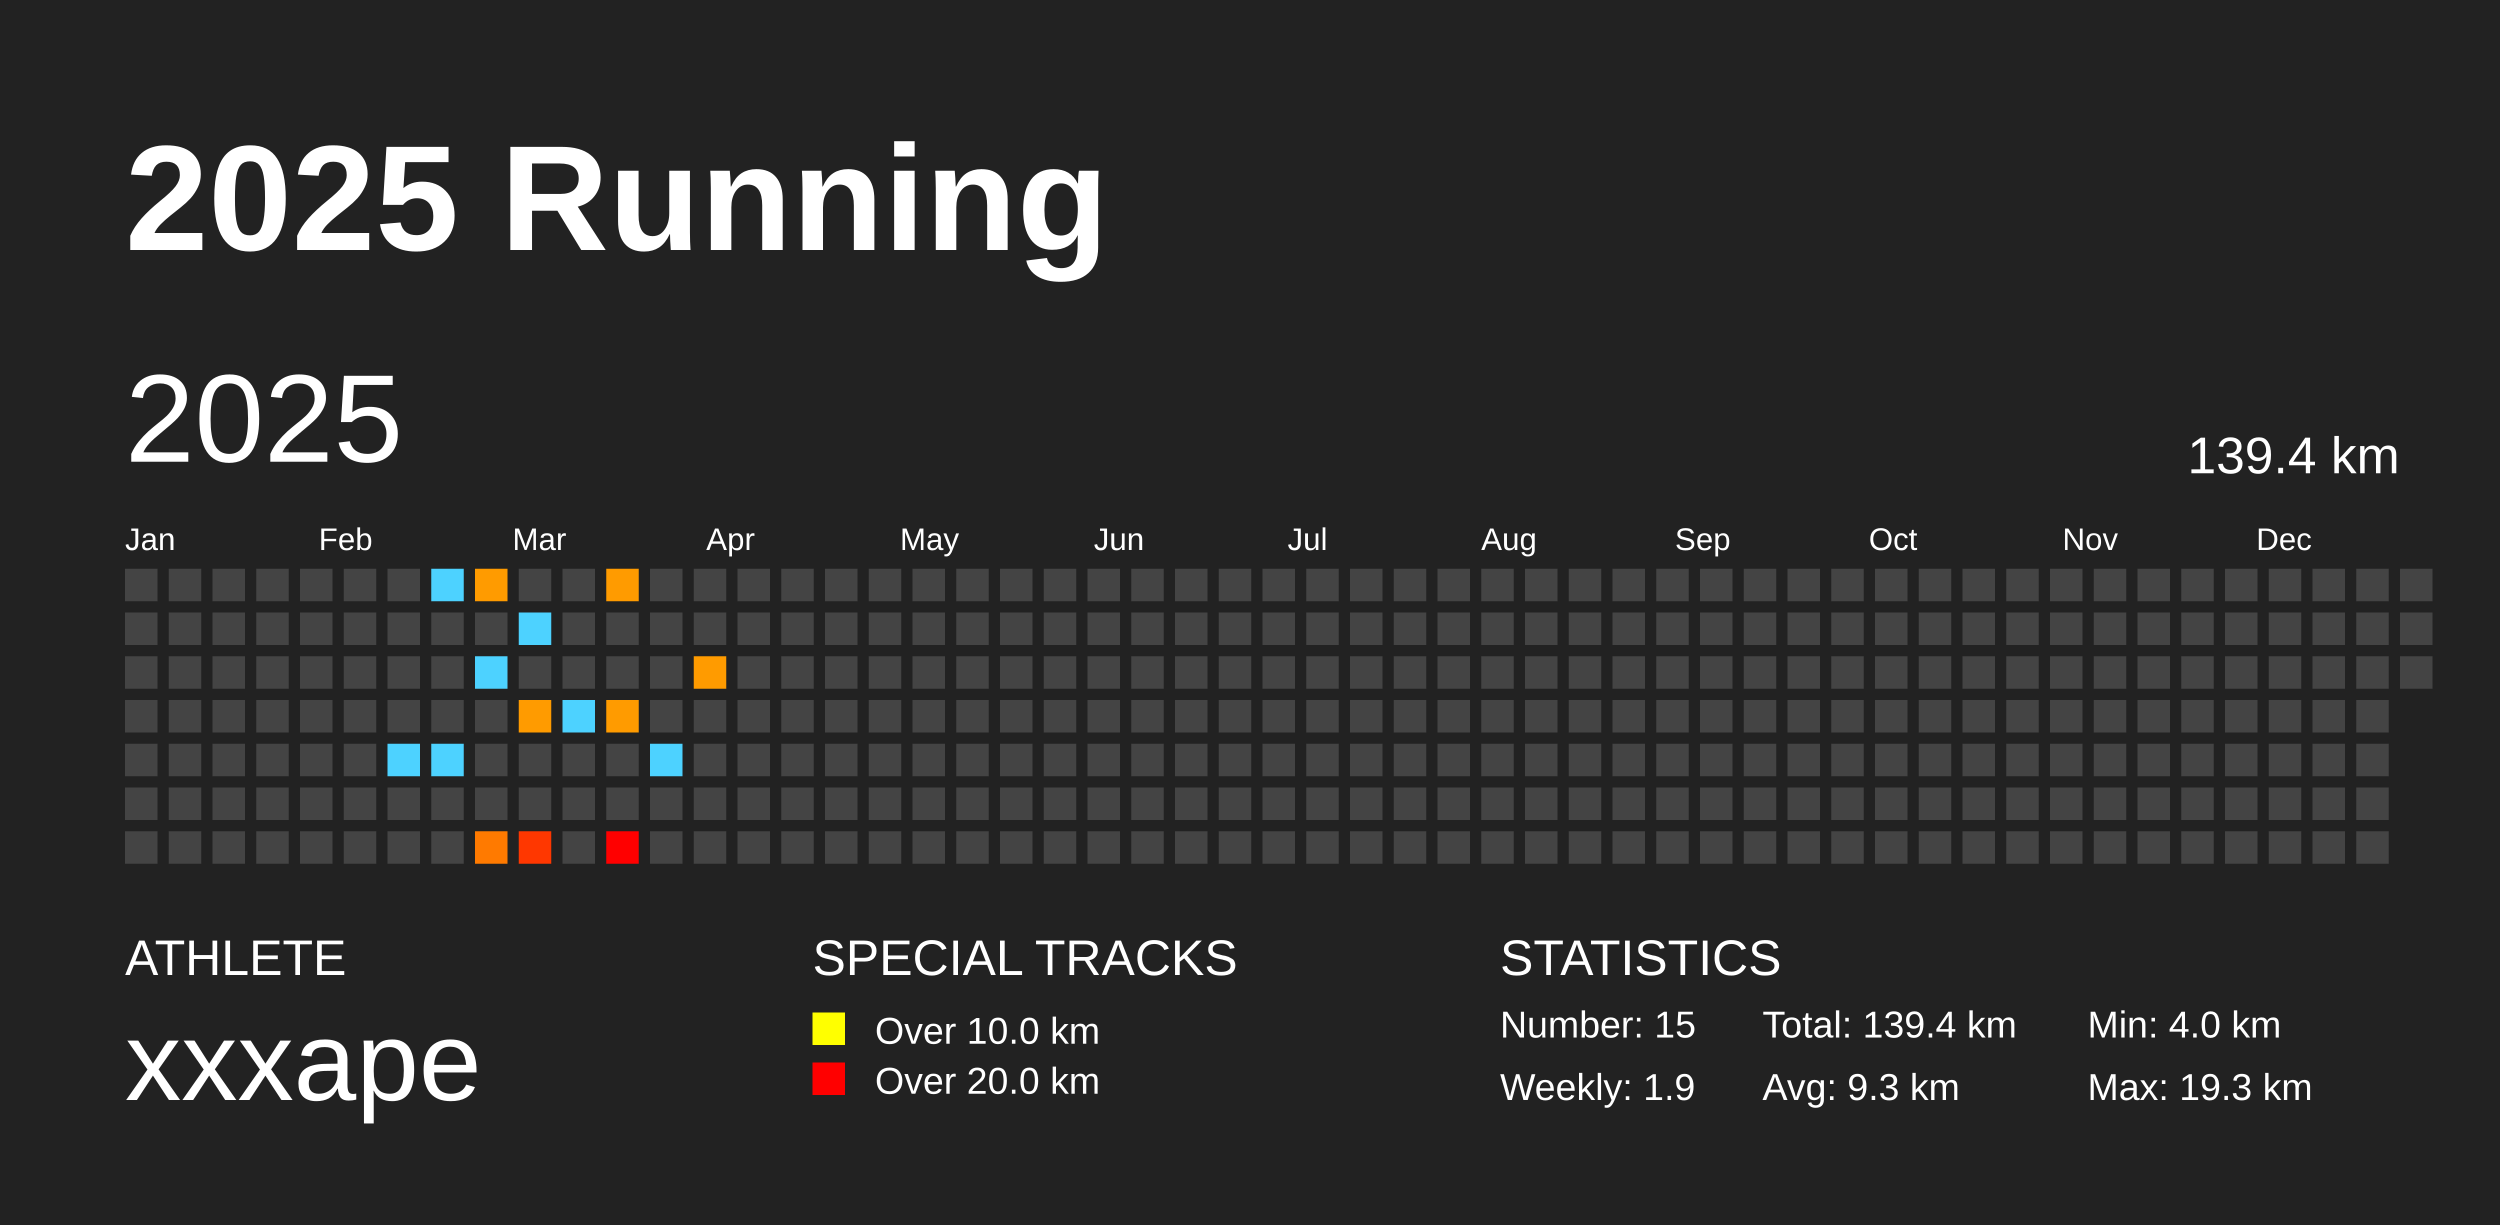
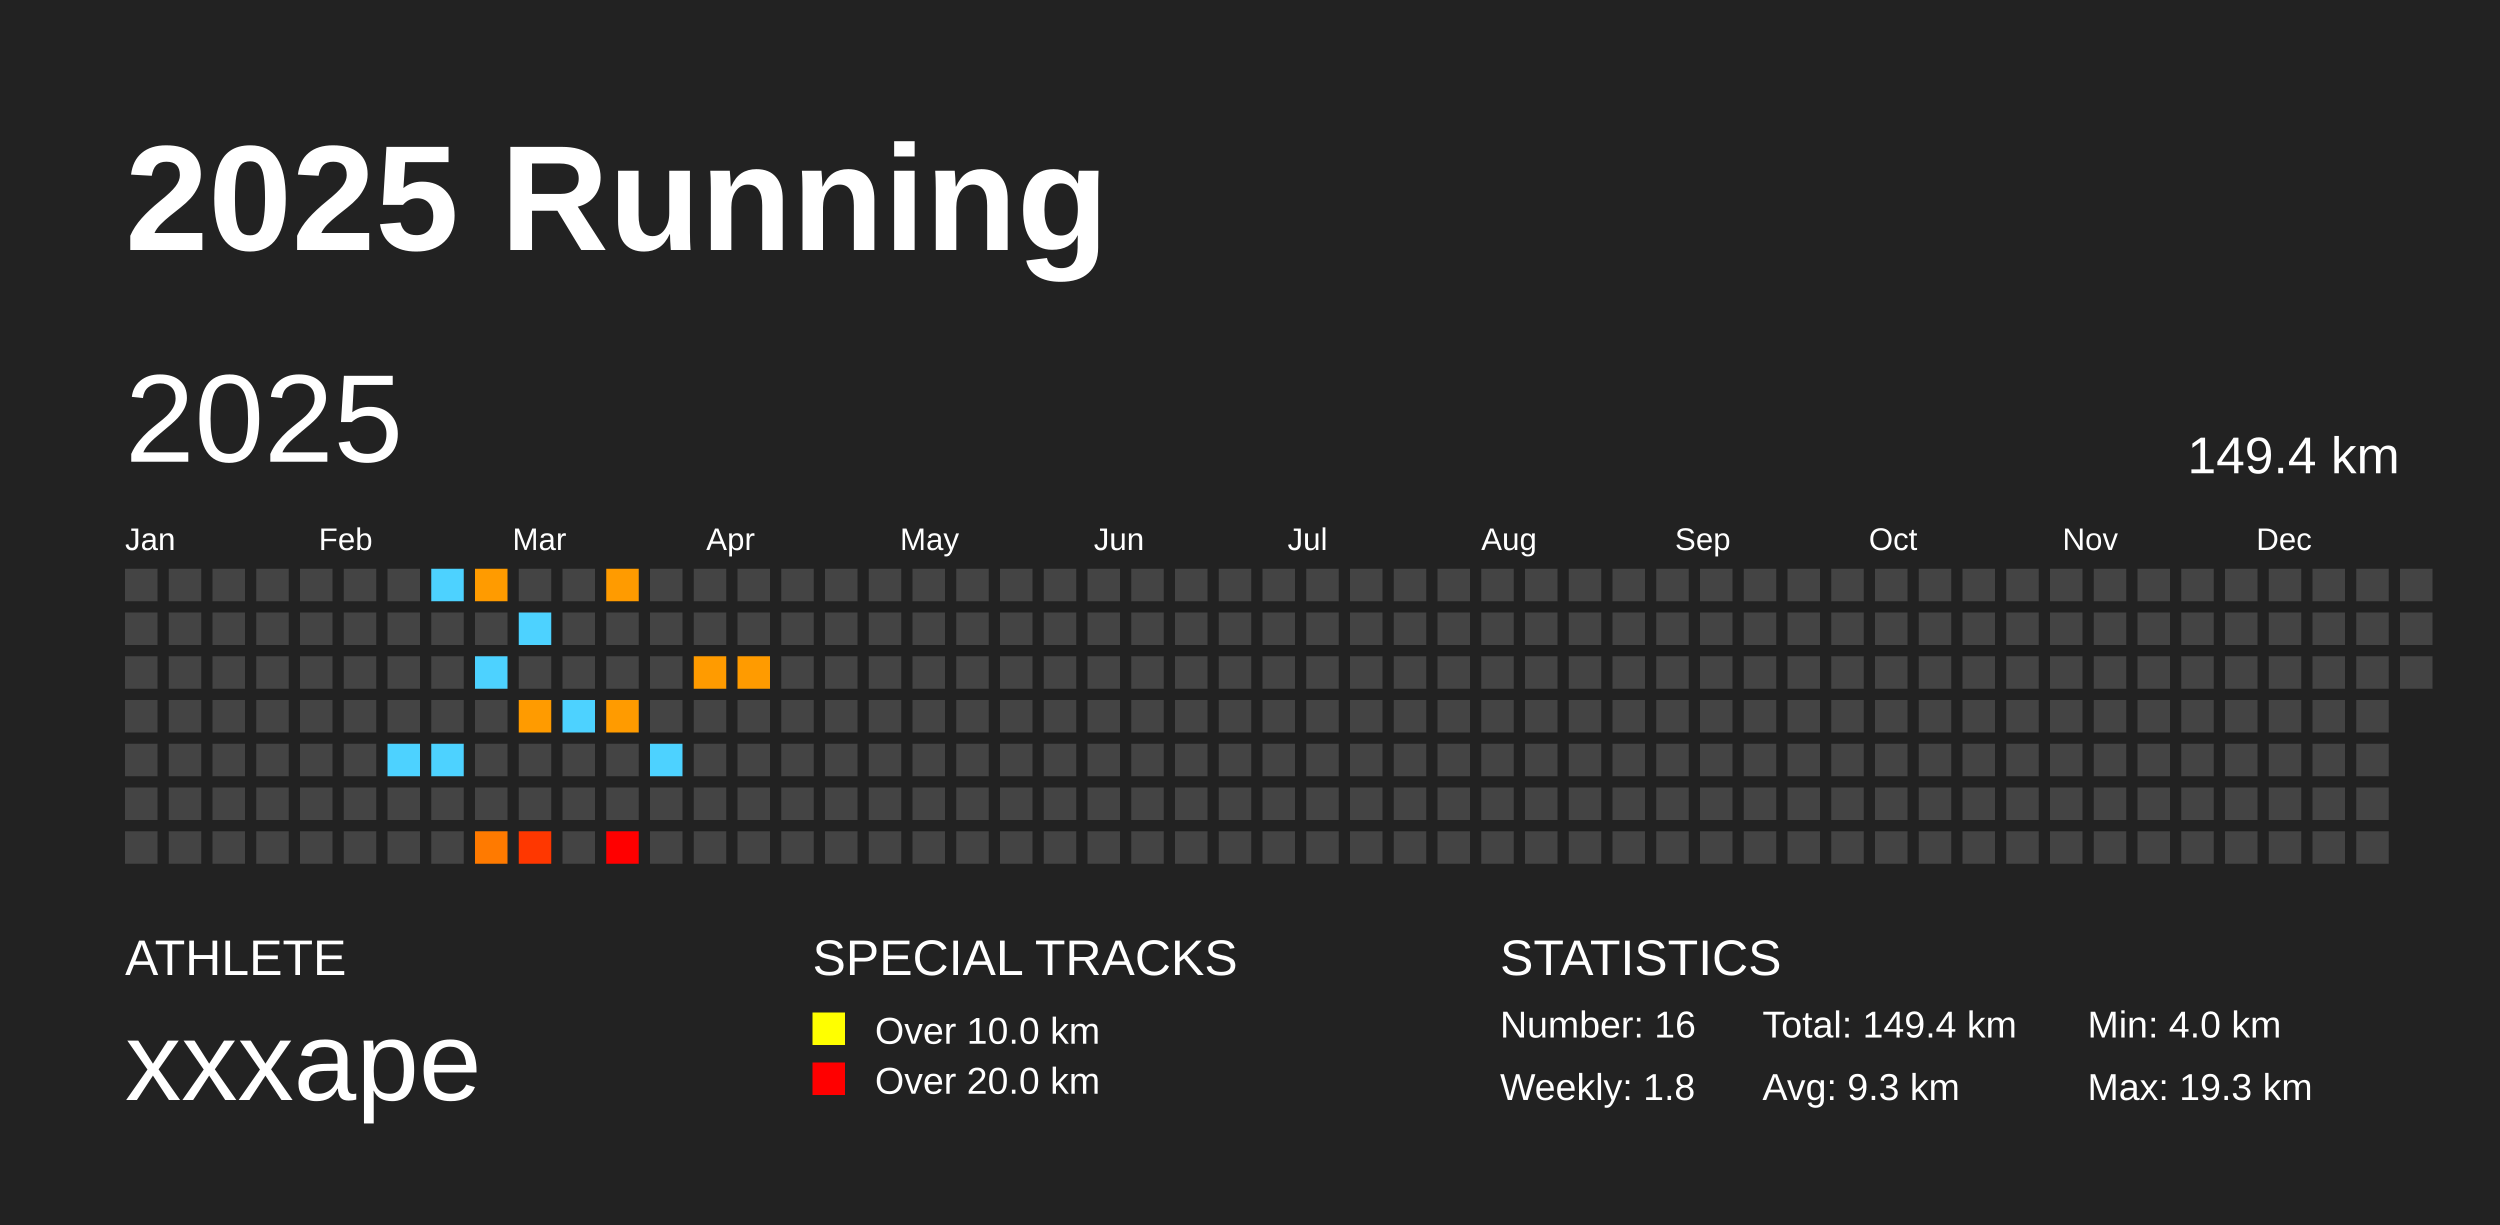
<svg xmlns="http://www.w3.org/2000/svg" baseProfile="full" height="98mm" version="1.1" viewBox="0,0,200,98" width="200mm">
  <defs />
  <rect fill="#222222" height="98" width="200" x="0" y="0" />
  <text fill="#FFFFFF" style="font-size:12px; font-family:Arial; font-weight:bold;" x="10" y="20">2025 Running</text>
  <text fill="#FFFFFF" style="font-size:4px; font-family:Arial" x="10" y="78">ATHLETE</text>
  <text fill="#FFFFFF" style="font-size:9px; font-family:Arial" x="10" y="88">xxxape</text>
  <text fill="#FFFFFF" style="font-size:4px; font-family:Arial" x="65" y="78">SPECIAL TRACKS</text>
  <rect fill="yellow" height="2.6" width="2.6" x="65" y="81" />
  <text fill="#FFFFFF" style="font-size:3px; font-family:Arial" x="70" y="83.5">Over 10.0 km</text>
  <rect fill="red" height="2.6" width="2.6" x="65" y="85" />
  <text fill="#FFFFFF" style="font-size:3px; font-family:Arial" x="70" y="87.5">Over 20.0 km</text>
  <text fill="#FFFFFF" style="font-size:4px; font-family:Arial" x="120" y="78">STATISTICS</text>
-   <text fill="#FFFFFF" style="font-size:3px; font-family:Arial" x="120" y="83">Number: 15</text>
-   <text fill="#FFFFFF" style="font-size:3px; font-family:Arial" x="120" y="88">Weekly: 1.9</text>
-   <text fill="#FFFFFF" style="font-size:3px; font-family:Arial" x="141" y="83">Total: 139.4 km</text>
+   <text fill="#FFFFFF" style="font-size:3px; font-family:Arial" x="120" y="83">Number: 16</text>
+   <text fill="#FFFFFF" style="font-size:3px; font-family:Arial" x="120" y="88">Weekly: 1.8</text>
+   <text fill="#FFFFFF" style="font-size:3px; font-family:Arial" x="141" y="83">Total: 149.4 km</text>
  <text fill="#FFFFFF" style="font-size:3px; font-family:Arial" x="141" y="88">Avg: 9.3 km</text>
  <text fill="#FFFFFF" style="font-size:3px; font-family:Arial" x="167" y="83">Min: 4.0 km</text>
  <text fill="#FFFFFF" style="font-size:3px; font-family:Arial" x="167" y="88">Max: 19.3 km</text>
  <text dominant-baseline="hanging" fill="#FFFFFF" style="font-size:10.0px; font-family:Arial;" x="10" y="30">2025</text>
-   <text dominant-baseline="hanging" fill="#FFFFFF" style="font-size:4.125px; font-family:Arial;" x="175" y="35">139.4 km</text>
+   <text dominant-baseline="hanging" fill="#FFFFFF" style="font-size:4.125px; font-family:Arial;" x="175" y="35">149.4 km</text>
  <text fill="#FFFFFF" style="font-size:2.5px; font-family:Arial" x="10.0" y="44">Jan</text>
  <text fill="#FFFFFF" style="font-size:2.5px; font-family:Arial" x="25.5" y="44">Feb</text>
  <text fill="#FFFFFF" style="font-size:2.5px; font-family:Arial" x="41.0" y="44">Mar</text>
  <text fill="#FFFFFF" style="font-size:2.5px; font-family:Arial" x="56.5" y="44">Apr</text>
  <text fill="#FFFFFF" style="font-size:2.5px; font-family:Arial" x="72.0" y="44">May</text>
  <text fill="#FFFFFF" style="font-size:2.5px; font-family:Arial" x="87.5" y="44">Jun</text>
  <text fill="#FFFFFF" style="font-size:2.5px; font-family:Arial" x="103.0" y="44">Jul</text>
  <text fill="#FFFFFF" style="font-size:2.5px; font-family:Arial" x="118.5" y="44">Aug</text>
  <text fill="#FFFFFF" style="font-size:2.5px; font-family:Arial" x="134.0" y="44">Sep</text>
  <text fill="#FFFFFF" style="font-size:2.5px; font-family:Arial" x="149.5" y="44">Oct</text>
  <text fill="#FFFFFF" style="font-size:2.5px; font-family:Arial" x="165.0" y="44">Nov</text>
  <text fill="#FFFFFF" style="font-size:2.5px; font-family:Arial" x="180.5" y="44">Dec</text>
  <rect fill="#444444" height="2.6" width="2.6" x="10.0" y="45.5" />
  <rect fill="#444444" height="2.6" width="2.6" x="10.0" y="49.0" />
  <rect fill="#444444" height="2.6" width="2.6" x="10.0" y="52.5" />
  <rect fill="#444444" height="2.6" width="2.6" x="10.0" y="56.0" />
  <rect fill="#444444" height="2.6" width="2.6" x="10.0" y="59.5" />
  <rect fill="#444444" height="2.6" width="2.6" x="10.0" y="63.0" />
  <rect fill="#444444" height="2.6" width="2.6" x="10.0" y="66.5" />
  <rect fill="#444444" height="2.6" width="2.6" x="13.5" y="45.5" />
  <rect fill="#444444" height="2.6" width="2.6" x="13.5" y="49.0" />
  <rect fill="#444444" height="2.6" width="2.6" x="13.5" y="52.5" />
  <rect fill="#444444" height="2.6" width="2.6" x="13.5" y="56.0" />
  <rect fill="#444444" height="2.6" width="2.6" x="13.5" y="59.5" />
  <rect fill="#444444" height="2.6" width="2.6" x="13.5" y="63.0" />
  <rect fill="#444444" height="2.6" width="2.6" x="13.5" y="66.5" />
  <rect fill="#444444" height="2.6" width="2.6" x="17.0" y="45.5" />
  <rect fill="#444444" height="2.6" width="2.6" x="17.0" y="49.0" />
  <rect fill="#444444" height="2.6" width="2.6" x="17.0" y="52.5" />
  <rect fill="#444444" height="2.6" width="2.6" x="17.0" y="56.0" />
  <rect fill="#444444" height="2.6" width="2.6" x="17.0" y="59.5" />
  <rect fill="#444444" height="2.6" width="2.6" x="17.0" y="63.0" />
  <rect fill="#444444" height="2.6" width="2.6" x="17.0" y="66.5" />
  <rect fill="#444444" height="2.6" width="2.6" x="20.5" y="45.5" />
  <rect fill="#444444" height="2.6" width="2.6" x="20.5" y="49.0" />
  <rect fill="#444444" height="2.6" width="2.6" x="20.5" y="52.5" />
  <rect fill="#444444" height="2.6" width="2.6" x="20.5" y="56.0" />
  <rect fill="#444444" height="2.6" width="2.6" x="20.5" y="59.5" />
  <rect fill="#444444" height="2.6" width="2.6" x="20.5" y="63.0" />
  <rect fill="#444444" height="2.6" width="2.6" x="20.5" y="66.5" />
  <rect fill="#444444" height="2.6" width="2.6" x="24.0" y="45.5" />
  <rect fill="#444444" height="2.6" width="2.6" x="24.0" y="49.0" />
  <rect fill="#444444" height="2.6" width="2.6" x="24.0" y="52.5" />
  <rect fill="#444444" height="2.6" width="2.6" x="24.0" y="56.0" />
  <rect fill="#444444" height="2.6" width="2.6" x="24.0" y="59.5" />
  <rect fill="#444444" height="2.6" width="2.6" x="24.0" y="63.0" />
  <rect fill="#444444" height="2.6" width="2.6" x="24.0" y="66.5" />
  <rect fill="#444444" height="2.6" width="2.6" x="27.5" y="45.5" />
  <rect fill="#444444" height="2.6" width="2.6" x="27.5" y="49.0" />
  <rect fill="#444444" height="2.6" width="2.6" x="27.5" y="52.5" />
  <rect fill="#444444" height="2.6" width="2.6" x="27.5" y="56.0" />
  <rect fill="#444444" height="2.6" width="2.6" x="27.5" y="59.5" />
  <rect fill="#444444" height="2.6" width="2.6" x="27.5" y="63.0" />
  <rect fill="#444444" height="2.6" width="2.6" x="27.5" y="66.5" />
  <rect fill="#444444" height="2.6" width="2.6" x="31.0" y="45.5" />
  <rect fill="#444444" height="2.6" width="2.6" x="31.0" y="49.0" />
  <rect fill="#444444" height="2.6" width="2.6" x="31.0" y="52.5" />
  <rect fill="#444444" height="2.6" width="2.6" x="31.0" y="56.0" />
  <rect fill="#4dd2ff" height="2.6" width="2.6" x="31.0" y="59.5" />
  <rect fill="#444444" height="2.6" width="2.6" x="31.0" y="63.0" />
  <rect fill="#444444" height="2.6" width="2.6" x="31.0" y="66.5" />
  <rect fill="#4dd2ff" height="2.6" width="2.6" x="34.5" y="45.5" />
  <rect fill="#444444" height="2.6" width="2.6" x="34.5" y="49.0" />
  <rect fill="#444444" height="2.6" width="2.6" x="34.5" y="52.5" />
  <rect fill="#444444" height="2.6" width="2.6" x="34.5" y="56.0" />
  <rect fill="#4dd2ff" height="2.6" width="2.6" x="34.5" y="59.5" />
  <rect fill="#444444" height="2.6" width="2.6" x="34.5" y="63.0" />
  <rect fill="#444444" height="2.6" width="2.6" x="34.5" y="66.5" />
  <rect fill="#ff9b00" height="2.6" width="2.6" x="38.0" y="45.5" />
  <rect fill="#444444" height="2.6" width="2.6" x="38.0" y="49.0" />
  <rect fill="#4dd2ff" height="2.6" width="2.6" x="38.0" y="52.5" />
  <rect fill="#444444" height="2.6" width="2.6" x="38.0" y="56.0" />
  <rect fill="#444444" height="2.6" width="2.6" x="38.0" y="59.5" />
  <rect fill="#444444" height="2.6" width="2.6" x="38.0" y="63.0" />
  <rect fill="#ff7a00" height="2.6" width="2.6" x="38.0" y="66.5" />
  <rect fill="#444444" height="2.6" width="2.6" x="41.5" y="45.5" />
  <rect fill="#4dd2ff" height="2.6" width="2.6" x="41.5" y="49.0" />
  <rect fill="#444444" height="2.6" width="2.6" x="41.5" y="52.5" />
  <rect fill="#ff9b00" height="2.6" width="2.6" x="41.5" y="56.0" />
  <rect fill="#444444" height="2.6" width="2.6" x="41.5" y="59.5" />
  <rect fill="#444444" height="2.6" width="2.6" x="41.5" y="63.0" />
  <rect fill="#ff3700" height="2.6" width="2.6" x="41.5" y="66.5" />
  <rect fill="#444444" height="2.6" width="2.6" x="45.0" y="45.5" />
  <rect fill="#444444" height="2.6" width="2.6" x="45.0" y="49.0" />
  <rect fill="#444444" height="2.6" width="2.6" x="45.0" y="52.5" />
  <rect fill="#4dd2ff" height="2.6" width="2.6" x="45.0" y="56.0" />
  <rect fill="#444444" height="2.6" width="2.6" x="45.0" y="59.5" />
  <rect fill="#444444" height="2.6" width="2.6" x="45.0" y="63.0" />
  <rect fill="#444444" height="2.6" width="2.6" x="45.0" y="66.5" />
  <rect fill="#ff9b00" height="2.6" width="2.6" x="48.5" y="45.5" />
  <rect fill="#444444" height="2.6" width="2.6" x="48.5" y="49.0" />
  <rect fill="#444444" height="2.6" width="2.6" x="48.5" y="52.5" />
  <rect fill="#ff9b00" height="2.6" width="2.6" x="48.5" y="56.0" />
  <rect fill="#444444" height="2.6" width="2.6" x="48.5" y="59.5" />
  <rect fill="#444444" height="2.6" width="2.6" x="48.5" y="63.0" />
  <rect fill="#ff0000" height="2.6" width="2.6" x="48.5" y="66.5" />
  <rect fill="#444444" height="2.6" width="2.6" x="52.0" y="45.5" />
  <rect fill="#444444" height="2.6" width="2.6" x="52.0" y="49.0" />
  <rect fill="#444444" height="2.6" width="2.6" x="52.0" y="52.5" />
  <rect fill="#444444" height="2.6" width="2.6" x="52.0" y="56.0" />
  <rect fill="#4dd2ff" height="2.6" width="2.6" x="52.0" y="59.5" />
  <rect fill="#444444" height="2.6" width="2.6" x="52.0" y="63.0" />
  <rect fill="#444444" height="2.6" width="2.6" x="52.0" y="66.5" />
  <rect fill="#444444" height="2.6" width="2.6" x="55.5" y="45.5" />
  <rect fill="#444444" height="2.6" width="2.6" x="55.5" y="49.0" />
  <rect fill="#ff9b00" height="2.6" width="2.6" x="55.5" y="52.5" />
  <rect fill="#444444" height="2.6" width="2.6" x="55.5" y="56.0" />
  <rect fill="#444444" height="2.6" width="2.6" x="55.5" y="59.5" />
  <rect fill="#444444" height="2.6" width="2.6" x="55.5" y="63.0" />
  <rect fill="#444444" height="2.6" width="2.6" x="55.5" y="66.5" />
  <rect fill="#444444" height="2.6" width="2.6" x="59.0" y="45.5" />
  <rect fill="#444444" height="2.6" width="2.6" x="59.0" y="49.0" />
-   <rect fill="#444444" height="2.6" width="2.6" x="59.0" y="52.5" />
+   <rect fill="#ff9b00" height="2.6" width="2.6" x="59.0" y="52.5" />
  <rect fill="#444444" height="2.6" width="2.6" x="59.0" y="56.0" />
  <rect fill="#444444" height="2.6" width="2.6" x="59.0" y="59.5" />
  <rect fill="#444444" height="2.6" width="2.6" x="59.0" y="63.0" />
  <rect fill="#444444" height="2.6" width="2.6" x="59.0" y="66.5" />
  <rect fill="#444444" height="2.6" width="2.6" x="62.5" y="45.5" />
  <rect fill="#444444" height="2.6" width="2.6" x="62.5" y="49.0" />
  <rect fill="#444444" height="2.6" width="2.6" x="62.5" y="52.5" />
  <rect fill="#444444" height="2.6" width="2.6" x="62.5" y="56.0" />
  <rect fill="#444444" height="2.6" width="2.6" x="62.5" y="59.5" />
  <rect fill="#444444" height="2.6" width="2.6" x="62.5" y="63.0" />
  <rect fill="#444444" height="2.6" width="2.6" x="62.5" y="66.5" />
  <rect fill="#444444" height="2.6" width="2.6" x="66.0" y="45.5" />
  <rect fill="#444444" height="2.6" width="2.6" x="66.0" y="49.0" />
  <rect fill="#444444" height="2.6" width="2.6" x="66.0" y="52.5" />
  <rect fill="#444444" height="2.6" width="2.6" x="66.0" y="56.0" />
  <rect fill="#444444" height="2.6" width="2.6" x="66.0" y="59.5" />
  <rect fill="#444444" height="2.6" width="2.6" x="66.0" y="63.0" />
  <rect fill="#444444" height="2.6" width="2.6" x="66.0" y="66.5" />
  <rect fill="#444444" height="2.6" width="2.6" x="69.5" y="45.5" />
  <rect fill="#444444" height="2.6" width="2.6" x="69.5" y="49.0" />
  <rect fill="#444444" height="2.6" width="2.6" x="69.5" y="52.5" />
  <rect fill="#444444" height="2.6" width="2.6" x="69.5" y="56.0" />
  <rect fill="#444444" height="2.6" width="2.6" x="69.5" y="59.5" />
  <rect fill="#444444" height="2.6" width="2.6" x="69.5" y="63.0" />
  <rect fill="#444444" height="2.6" width="2.6" x="69.5" y="66.5" />
  <rect fill="#444444" height="2.6" width="2.6" x="73.0" y="45.5" />
  <rect fill="#444444" height="2.6" width="2.6" x="73.0" y="49.0" />
  <rect fill="#444444" height="2.6" width="2.6" x="73.0" y="52.5" />
  <rect fill="#444444" height="2.6" width="2.6" x="73.0" y="56.0" />
  <rect fill="#444444" height="2.6" width="2.6" x="73.0" y="59.5" />
  <rect fill="#444444" height="2.6" width="2.6" x="73.0" y="63.0" />
  <rect fill="#444444" height="2.6" width="2.6" x="73.0" y="66.5" />
  <rect fill="#444444" height="2.6" width="2.6" x="76.5" y="45.5" />
  <rect fill="#444444" height="2.6" width="2.6" x="76.5" y="49.0" />
  <rect fill="#444444" height="2.6" width="2.6" x="76.5" y="52.5" />
  <rect fill="#444444" height="2.6" width="2.6" x="76.5" y="56.0" />
  <rect fill="#444444" height="2.6" width="2.6" x="76.5" y="59.5" />
  <rect fill="#444444" height="2.6" width="2.6" x="76.5" y="63.0" />
  <rect fill="#444444" height="2.6" width="2.6" x="76.5" y="66.5" />
  <rect fill="#444444" height="2.6" width="2.6" x="80.0" y="45.5" />
  <rect fill="#444444" height="2.6" width="2.6" x="80.0" y="49.0" />
  <rect fill="#444444" height="2.6" width="2.6" x="80.0" y="52.5" />
  <rect fill="#444444" height="2.6" width="2.6" x="80.0" y="56.0" />
  <rect fill="#444444" height="2.6" width="2.6" x="80.0" y="59.5" />
  <rect fill="#444444" height="2.6" width="2.6" x="80.0" y="63.0" />
  <rect fill="#444444" height="2.6" width="2.6" x="80.0" y="66.5" />
  <rect fill="#444444" height="2.6" width="2.6" x="83.5" y="45.5" />
  <rect fill="#444444" height="2.6" width="2.6" x="83.5" y="49.0" />
  <rect fill="#444444" height="2.6" width="2.6" x="83.5" y="52.5" />
  <rect fill="#444444" height="2.6" width="2.6" x="83.5" y="56.0" />
  <rect fill="#444444" height="2.6" width="2.6" x="83.5" y="59.5" />
  <rect fill="#444444" height="2.6" width="2.6" x="83.5" y="63.0" />
  <rect fill="#444444" height="2.6" width="2.6" x="83.5" y="66.5" />
  <rect fill="#444444" height="2.6" width="2.6" x="87.0" y="45.5" />
  <rect fill="#444444" height="2.6" width="2.6" x="87.0" y="49.0" />
  <rect fill="#444444" height="2.6" width="2.6" x="87.0" y="52.5" />
  <rect fill="#444444" height="2.6" width="2.6" x="87.0" y="56.0" />
  <rect fill="#444444" height="2.6" width="2.6" x="87.0" y="59.5" />
  <rect fill="#444444" height="2.6" width="2.6" x="87.0" y="63.0" />
  <rect fill="#444444" height="2.6" width="2.6" x="87.0" y="66.5" />
  <rect fill="#444444" height="2.6" width="2.6" x="90.5" y="45.5" />
  <rect fill="#444444" height="2.6" width="2.6" x="90.5" y="49.0" />
  <rect fill="#444444" height="2.6" width="2.6" x="90.5" y="52.5" />
  <rect fill="#444444" height="2.6" width="2.6" x="90.5" y="56.0" />
  <rect fill="#444444" height="2.6" width="2.6" x="90.5" y="59.5" />
  <rect fill="#444444" height="2.6" width="2.6" x="90.5" y="63.0" />
  <rect fill="#444444" height="2.6" width="2.6" x="90.5" y="66.5" />
  <rect fill="#444444" height="2.6" width="2.6" x="94.0" y="45.5" />
  <rect fill="#444444" height="2.6" width="2.6" x="94.0" y="49.0" />
  <rect fill="#444444" height="2.6" width="2.6" x="94.0" y="52.5" />
  <rect fill="#444444" height="2.6" width="2.6" x="94.0" y="56.0" />
  <rect fill="#444444" height="2.6" width="2.6" x="94.0" y="59.5" />
  <rect fill="#444444" height="2.6" width="2.6" x="94.0" y="63.0" />
  <rect fill="#444444" height="2.6" width="2.6" x="94.0" y="66.5" />
  <rect fill="#444444" height="2.6" width="2.6" x="97.5" y="45.5" />
  <rect fill="#444444" height="2.6" width="2.6" x="97.5" y="49.0" />
  <rect fill="#444444" height="2.6" width="2.6" x="97.5" y="52.5" />
  <rect fill="#444444" height="2.6" width="2.6" x="97.5" y="56.0" />
  <rect fill="#444444" height="2.6" width="2.6" x="97.5" y="59.5" />
  <rect fill="#444444" height="2.6" width="2.6" x="97.5" y="63.0" />
  <rect fill="#444444" height="2.6" width="2.6" x="97.5" y="66.5" />
  <rect fill="#444444" height="2.6" width="2.6" x="101.0" y="45.5" />
  <rect fill="#444444" height="2.6" width="2.6" x="101.0" y="49.0" />
  <rect fill="#444444" height="2.6" width="2.6" x="101.0" y="52.5" />
  <rect fill="#444444" height="2.6" width="2.6" x="101.0" y="56.0" />
  <rect fill="#444444" height="2.6" width="2.6" x="101.0" y="59.5" />
  <rect fill="#444444" height="2.6" width="2.6" x="101.0" y="63.0" />
  <rect fill="#444444" height="2.6" width="2.6" x="101.0" y="66.5" />
  <rect fill="#444444" height="2.6" width="2.6" x="104.5" y="45.5" />
  <rect fill="#444444" height="2.6" width="2.6" x="104.5" y="49.0" />
  <rect fill="#444444" height="2.6" width="2.6" x="104.5" y="52.5" />
  <rect fill="#444444" height="2.6" width="2.6" x="104.5" y="56.0" />
  <rect fill="#444444" height="2.6" width="2.6" x="104.5" y="59.5" />
  <rect fill="#444444" height="2.6" width="2.6" x="104.5" y="63.0" />
  <rect fill="#444444" height="2.6" width="2.6" x="104.5" y="66.5" />
  <rect fill="#444444" height="2.6" width="2.6" x="108.0" y="45.5" />
  <rect fill="#444444" height="2.6" width="2.6" x="108.0" y="49.0" />
  <rect fill="#444444" height="2.6" width="2.6" x="108.0" y="52.5" />
  <rect fill="#444444" height="2.6" width="2.6" x="108.0" y="56.0" />
  <rect fill="#444444" height="2.6" width="2.6" x="108.0" y="59.5" />
  <rect fill="#444444" height="2.6" width="2.6" x="108.0" y="63.0" />
  <rect fill="#444444" height="2.6" width="2.6" x="108.0" y="66.5" />
  <rect fill="#444444" height="2.6" width="2.6" x="111.5" y="45.5" />
  <rect fill="#444444" height="2.6" width="2.6" x="111.5" y="49.0" />
  <rect fill="#444444" height="2.6" width="2.6" x="111.5" y="52.5" />
  <rect fill="#444444" height="2.6" width="2.6" x="111.5" y="56.0" />
  <rect fill="#444444" height="2.6" width="2.6" x="111.5" y="59.5" />
  <rect fill="#444444" height="2.6" width="2.6" x="111.5" y="63.0" />
  <rect fill="#444444" height="2.6" width="2.6" x="111.5" y="66.5" />
  <rect fill="#444444" height="2.6" width="2.6" x="115.0" y="45.5" />
  <rect fill="#444444" height="2.6" width="2.6" x="115.0" y="49.0" />
  <rect fill="#444444" height="2.6" width="2.6" x="115.0" y="52.5" />
  <rect fill="#444444" height="2.6" width="2.6" x="115.0" y="56.0" />
  <rect fill="#444444" height="2.6" width="2.6" x="115.0" y="59.5" />
  <rect fill="#444444" height="2.6" width="2.6" x="115.0" y="63.0" />
  <rect fill="#444444" height="2.6" width="2.6" x="115.0" y="66.5" />
  <rect fill="#444444" height="2.6" width="2.6" x="118.5" y="45.5" />
  <rect fill="#444444" height="2.6" width="2.6" x="118.5" y="49.0" />
  <rect fill="#444444" height="2.6" width="2.6" x="118.5" y="52.5" />
  <rect fill="#444444" height="2.6" width="2.6" x="118.5" y="56.0" />
  <rect fill="#444444" height="2.6" width="2.6" x="118.5" y="59.5" />
  <rect fill="#444444" height="2.6" width="2.6" x="118.5" y="63.0" />
  <rect fill="#444444" height="2.6" width="2.6" x="118.5" y="66.5" />
  <rect fill="#444444" height="2.6" width="2.6" x="122.0" y="45.5" />
  <rect fill="#444444" height="2.6" width="2.6" x="122.0" y="49.0" />
  <rect fill="#444444" height="2.6" width="2.6" x="122.0" y="52.5" />
  <rect fill="#444444" height="2.6" width="2.6" x="122.0" y="56.0" />
  <rect fill="#444444" height="2.6" width="2.6" x="122.0" y="59.5" />
  <rect fill="#444444" height="2.6" width="2.6" x="122.0" y="63.0" />
  <rect fill="#444444" height="2.6" width="2.6" x="122.0" y="66.5" />
  <rect fill="#444444" height="2.6" width="2.6" x="125.5" y="45.5" />
  <rect fill="#444444" height="2.6" width="2.6" x="125.5" y="49.0" />
  <rect fill="#444444" height="2.6" width="2.6" x="125.5" y="52.5" />
  <rect fill="#444444" height="2.6" width="2.6" x="125.5" y="56.0" />
  <rect fill="#444444" height="2.6" width="2.6" x="125.5" y="59.5" />
  <rect fill="#444444" height="2.6" width="2.6" x="125.5" y="63.0" />
  <rect fill="#444444" height="2.6" width="2.6" x="125.5" y="66.5" />
  <rect fill="#444444" height="2.6" width="2.6" x="129.0" y="45.5" />
  <rect fill="#444444" height="2.6" width="2.6" x="129.0" y="49.0" />
  <rect fill="#444444" height="2.6" width="2.6" x="129.0" y="52.5" />
  <rect fill="#444444" height="2.6" width="2.6" x="129.0" y="56.0" />
  <rect fill="#444444" height="2.6" width="2.6" x="129.0" y="59.5" />
  <rect fill="#444444" height="2.6" width="2.6" x="129.0" y="63.0" />
  <rect fill="#444444" height="2.6" width="2.6" x="129.0" y="66.5" />
  <rect fill="#444444" height="2.6" width="2.6" x="132.5" y="45.5" />
  <rect fill="#444444" height="2.6" width="2.6" x="132.5" y="49.0" />
  <rect fill="#444444" height="2.6" width="2.6" x="132.5" y="52.5" />
  <rect fill="#444444" height="2.6" width="2.6" x="132.5" y="56.0" />
  <rect fill="#444444" height="2.6" width="2.6" x="132.5" y="59.5" />
  <rect fill="#444444" height="2.6" width="2.6" x="132.5" y="63.0" />
  <rect fill="#444444" height="2.6" width="2.6" x="132.5" y="66.5" />
  <rect fill="#444444" height="2.6" width="2.6" x="136.0" y="45.5" />
  <rect fill="#444444" height="2.6" width="2.6" x="136.0" y="49.0" />
  <rect fill="#444444" height="2.6" width="2.6" x="136.0" y="52.5" />
  <rect fill="#444444" height="2.6" width="2.6" x="136.0" y="56.0" />
  <rect fill="#444444" height="2.6" width="2.6" x="136.0" y="59.5" />
  <rect fill="#444444" height="2.6" width="2.6" x="136.0" y="63.0" />
  <rect fill="#444444" height="2.6" width="2.6" x="136.0" y="66.5" />
  <rect fill="#444444" height="2.6" width="2.6" x="139.5" y="45.5" />
  <rect fill="#444444" height="2.6" width="2.6" x="139.5" y="49.0" />
  <rect fill="#444444" height="2.6" width="2.6" x="139.5" y="52.5" />
  <rect fill="#444444" height="2.6" width="2.6" x="139.5" y="56.0" />
  <rect fill="#444444" height="2.6" width="2.6" x="139.5" y="59.5" />
  <rect fill="#444444" height="2.6" width="2.6" x="139.5" y="63.0" />
  <rect fill="#444444" height="2.6" width="2.6" x="139.5" y="66.5" />
  <rect fill="#444444" height="2.6" width="2.6" x="143.0" y="45.5" />
  <rect fill="#444444" height="2.6" width="2.6" x="143.0" y="49.0" />
  <rect fill="#444444" height="2.6" width="2.6" x="143.0" y="52.5" />
  <rect fill="#444444" height="2.6" width="2.6" x="143.0" y="56.0" />
  <rect fill="#444444" height="2.6" width="2.6" x="143.0" y="59.5" />
  <rect fill="#444444" height="2.6" width="2.6" x="143.0" y="63.0" />
  <rect fill="#444444" height="2.6" width="2.6" x="143.0" y="66.5" />
  <rect fill="#444444" height="2.6" width="2.6" x="146.5" y="45.5" />
  <rect fill="#444444" height="2.6" width="2.6" x="146.5" y="49.0" />
  <rect fill="#444444" height="2.6" width="2.6" x="146.5" y="52.5" />
  <rect fill="#444444" height="2.6" width="2.6" x="146.5" y="56.0" />
  <rect fill="#444444" height="2.6" width="2.6" x="146.5" y="59.5" />
  <rect fill="#444444" height="2.6" width="2.6" x="146.5" y="63.0" />
  <rect fill="#444444" height="2.6" width="2.6" x="146.5" y="66.5" />
  <rect fill="#444444" height="2.6" width="2.6" x="150.0" y="45.5" />
  <rect fill="#444444" height="2.6" width="2.6" x="150.0" y="49.0" />
  <rect fill="#444444" height="2.6" width="2.6" x="150.0" y="52.5" />
  <rect fill="#444444" height="2.6" width="2.6" x="150.0" y="56.0" />
  <rect fill="#444444" height="2.6" width="2.6" x="150.0" y="59.5" />
  <rect fill="#444444" height="2.6" width="2.6" x="150.0" y="63.0" />
  <rect fill="#444444" height="2.6" width="2.6" x="150.0" y="66.5" />
  <rect fill="#444444" height="2.6" width="2.6" x="153.5" y="45.5" />
  <rect fill="#444444" height="2.6" width="2.6" x="153.5" y="49.0" />
  <rect fill="#444444" height="2.6" width="2.6" x="153.5" y="52.5" />
  <rect fill="#444444" height="2.6" width="2.6" x="153.5" y="56.0" />
  <rect fill="#444444" height="2.6" width="2.6" x="153.5" y="59.5" />
  <rect fill="#444444" height="2.6" width="2.6" x="153.5" y="63.0" />
  <rect fill="#444444" height="2.6" width="2.6" x="153.5" y="66.5" />
  <rect fill="#444444" height="2.6" width="2.6" x="157.0" y="45.5" />
  <rect fill="#444444" height="2.6" width="2.6" x="157.0" y="49.0" />
  <rect fill="#444444" height="2.6" width="2.6" x="157.0" y="52.5" />
  <rect fill="#444444" height="2.6" width="2.6" x="157.0" y="56.0" />
  <rect fill="#444444" height="2.6" width="2.6" x="157.0" y="59.5" />
  <rect fill="#444444" height="2.6" width="2.6" x="157.0" y="63.0" />
  <rect fill="#444444" height="2.6" width="2.6" x="157.0" y="66.5" />
  <rect fill="#444444" height="2.6" width="2.6" x="160.5" y="45.5" />
  <rect fill="#444444" height="2.6" width="2.6" x="160.5" y="49.0" />
  <rect fill="#444444" height="2.6" width="2.6" x="160.5" y="52.5" />
  <rect fill="#444444" height="2.6" width="2.6" x="160.5" y="56.0" />
  <rect fill="#444444" height="2.6" width="2.6" x="160.5" y="59.5" />
  <rect fill="#444444" height="2.6" width="2.6" x="160.5" y="63.0" />
  <rect fill="#444444" height="2.6" width="2.6" x="160.5" y="66.5" />
  <rect fill="#444444" height="2.6" width="2.6" x="164.0" y="45.5" />
  <rect fill="#444444" height="2.6" width="2.6" x="164.0" y="49.0" />
  <rect fill="#444444" height="2.6" width="2.6" x="164.0" y="52.5" />
  <rect fill="#444444" height="2.6" width="2.6" x="164.0" y="56.0" />
  <rect fill="#444444" height="2.6" width="2.6" x="164.0" y="59.5" />
  <rect fill="#444444" height="2.6" width="2.6" x="164.0" y="63.0" />
  <rect fill="#444444" height="2.6" width="2.6" x="164.0" y="66.5" />
  <rect fill="#444444" height="2.6" width="2.6" x="167.5" y="45.5" />
  <rect fill="#444444" height="2.6" width="2.6" x="167.5" y="49.0" />
  <rect fill="#444444" height="2.6" width="2.6" x="167.5" y="52.5" />
  <rect fill="#444444" height="2.6" width="2.6" x="167.5" y="56.0" />
  <rect fill="#444444" height="2.6" width="2.6" x="167.5" y="59.5" />
  <rect fill="#444444" height="2.6" width="2.6" x="167.5" y="63.0" />
  <rect fill="#444444" height="2.6" width="2.6" x="167.5" y="66.5" />
  <rect fill="#444444" height="2.6" width="2.6" x="171.0" y="45.5" />
  <rect fill="#444444" height="2.6" width="2.6" x="171.0" y="49.0" />
  <rect fill="#444444" height="2.6" width="2.6" x="171.0" y="52.5" />
  <rect fill="#444444" height="2.6" width="2.6" x="171.0" y="56.0" />
  <rect fill="#444444" height="2.6" width="2.6" x="171.0" y="59.5" />
  <rect fill="#444444" height="2.6" width="2.6" x="171.0" y="63.0" />
  <rect fill="#444444" height="2.6" width="2.6" x="171.0" y="66.5" />
  <rect fill="#444444" height="2.6" width="2.6" x="174.5" y="45.5" />
  <rect fill="#444444" height="2.6" width="2.6" x="174.5" y="49.0" />
  <rect fill="#444444" height="2.6" width="2.6" x="174.5" y="52.5" />
  <rect fill="#444444" height="2.6" width="2.6" x="174.5" y="56.0" />
  <rect fill="#444444" height="2.6" width="2.6" x="174.5" y="59.5" />
  <rect fill="#444444" height="2.6" width="2.6" x="174.5" y="63.0" />
  <rect fill="#444444" height="2.6" width="2.6" x="174.5" y="66.5" />
  <rect fill="#444444" height="2.6" width="2.6" x="178.0" y="45.5" />
  <rect fill="#444444" height="2.6" width="2.6" x="178.0" y="49.0" />
  <rect fill="#444444" height="2.6" width="2.6" x="178.0" y="52.5" />
  <rect fill="#444444" height="2.6" width="2.6" x="178.0" y="56.0" />
  <rect fill="#444444" height="2.6" width="2.6" x="178.0" y="59.5" />
  <rect fill="#444444" height="2.6" width="2.6" x="178.0" y="63.0" />
  <rect fill="#444444" height="2.6" width="2.6" x="178.0" y="66.5" />
  <rect fill="#444444" height="2.6" width="2.6" x="181.5" y="45.5" />
  <rect fill="#444444" height="2.6" width="2.6" x="181.5" y="49.0" />
  <rect fill="#444444" height="2.6" width="2.6" x="181.5" y="52.5" />
  <rect fill="#444444" height="2.6" width="2.6" x="181.5" y="56.0" />
  <rect fill="#444444" height="2.6" width="2.6" x="181.5" y="59.5" />
  <rect fill="#444444" height="2.6" width="2.6" x="181.5" y="63.0" />
  <rect fill="#444444" height="2.6" width="2.6" x="181.5" y="66.5" />
  <rect fill="#444444" height="2.6" width="2.6" x="185.0" y="45.5" />
  <rect fill="#444444" height="2.6" width="2.6" x="185.0" y="49.0" />
  <rect fill="#444444" height="2.6" width="2.6" x="185.0" y="52.5" />
  <rect fill="#444444" height="2.6" width="2.6" x="185.0" y="56.0" />
  <rect fill="#444444" height="2.6" width="2.6" x="185.0" y="59.5" />
  <rect fill="#444444" height="2.6" width="2.6" x="185.0" y="63.0" />
  <rect fill="#444444" height="2.6" width="2.6" x="185.0" y="66.5" />
  <rect fill="#444444" height="2.6" width="2.6" x="188.5" y="45.5" />
  <rect fill="#444444" height="2.6" width="2.6" x="188.5" y="49.0" />
  <rect fill="#444444" height="2.6" width="2.6" x="188.5" y="52.5" />
  <rect fill="#444444" height="2.6" width="2.6" x="188.5" y="56.0" />
  <rect fill="#444444" height="2.6" width="2.6" x="188.5" y="59.5" />
  <rect fill="#444444" height="2.6" width="2.6" x="188.5" y="63.0" />
  <rect fill="#444444" height="2.6" width="2.6" x="188.5" y="66.5" />
  <rect fill="#444444" height="2.6" width="2.6" x="192.0" y="45.5" />
  <rect fill="#444444" height="2.6" width="2.6" x="192.0" y="49.0" />
  <rect fill="#444444" height="2.6" width="2.6" x="192.0" y="52.5" />
</svg>
